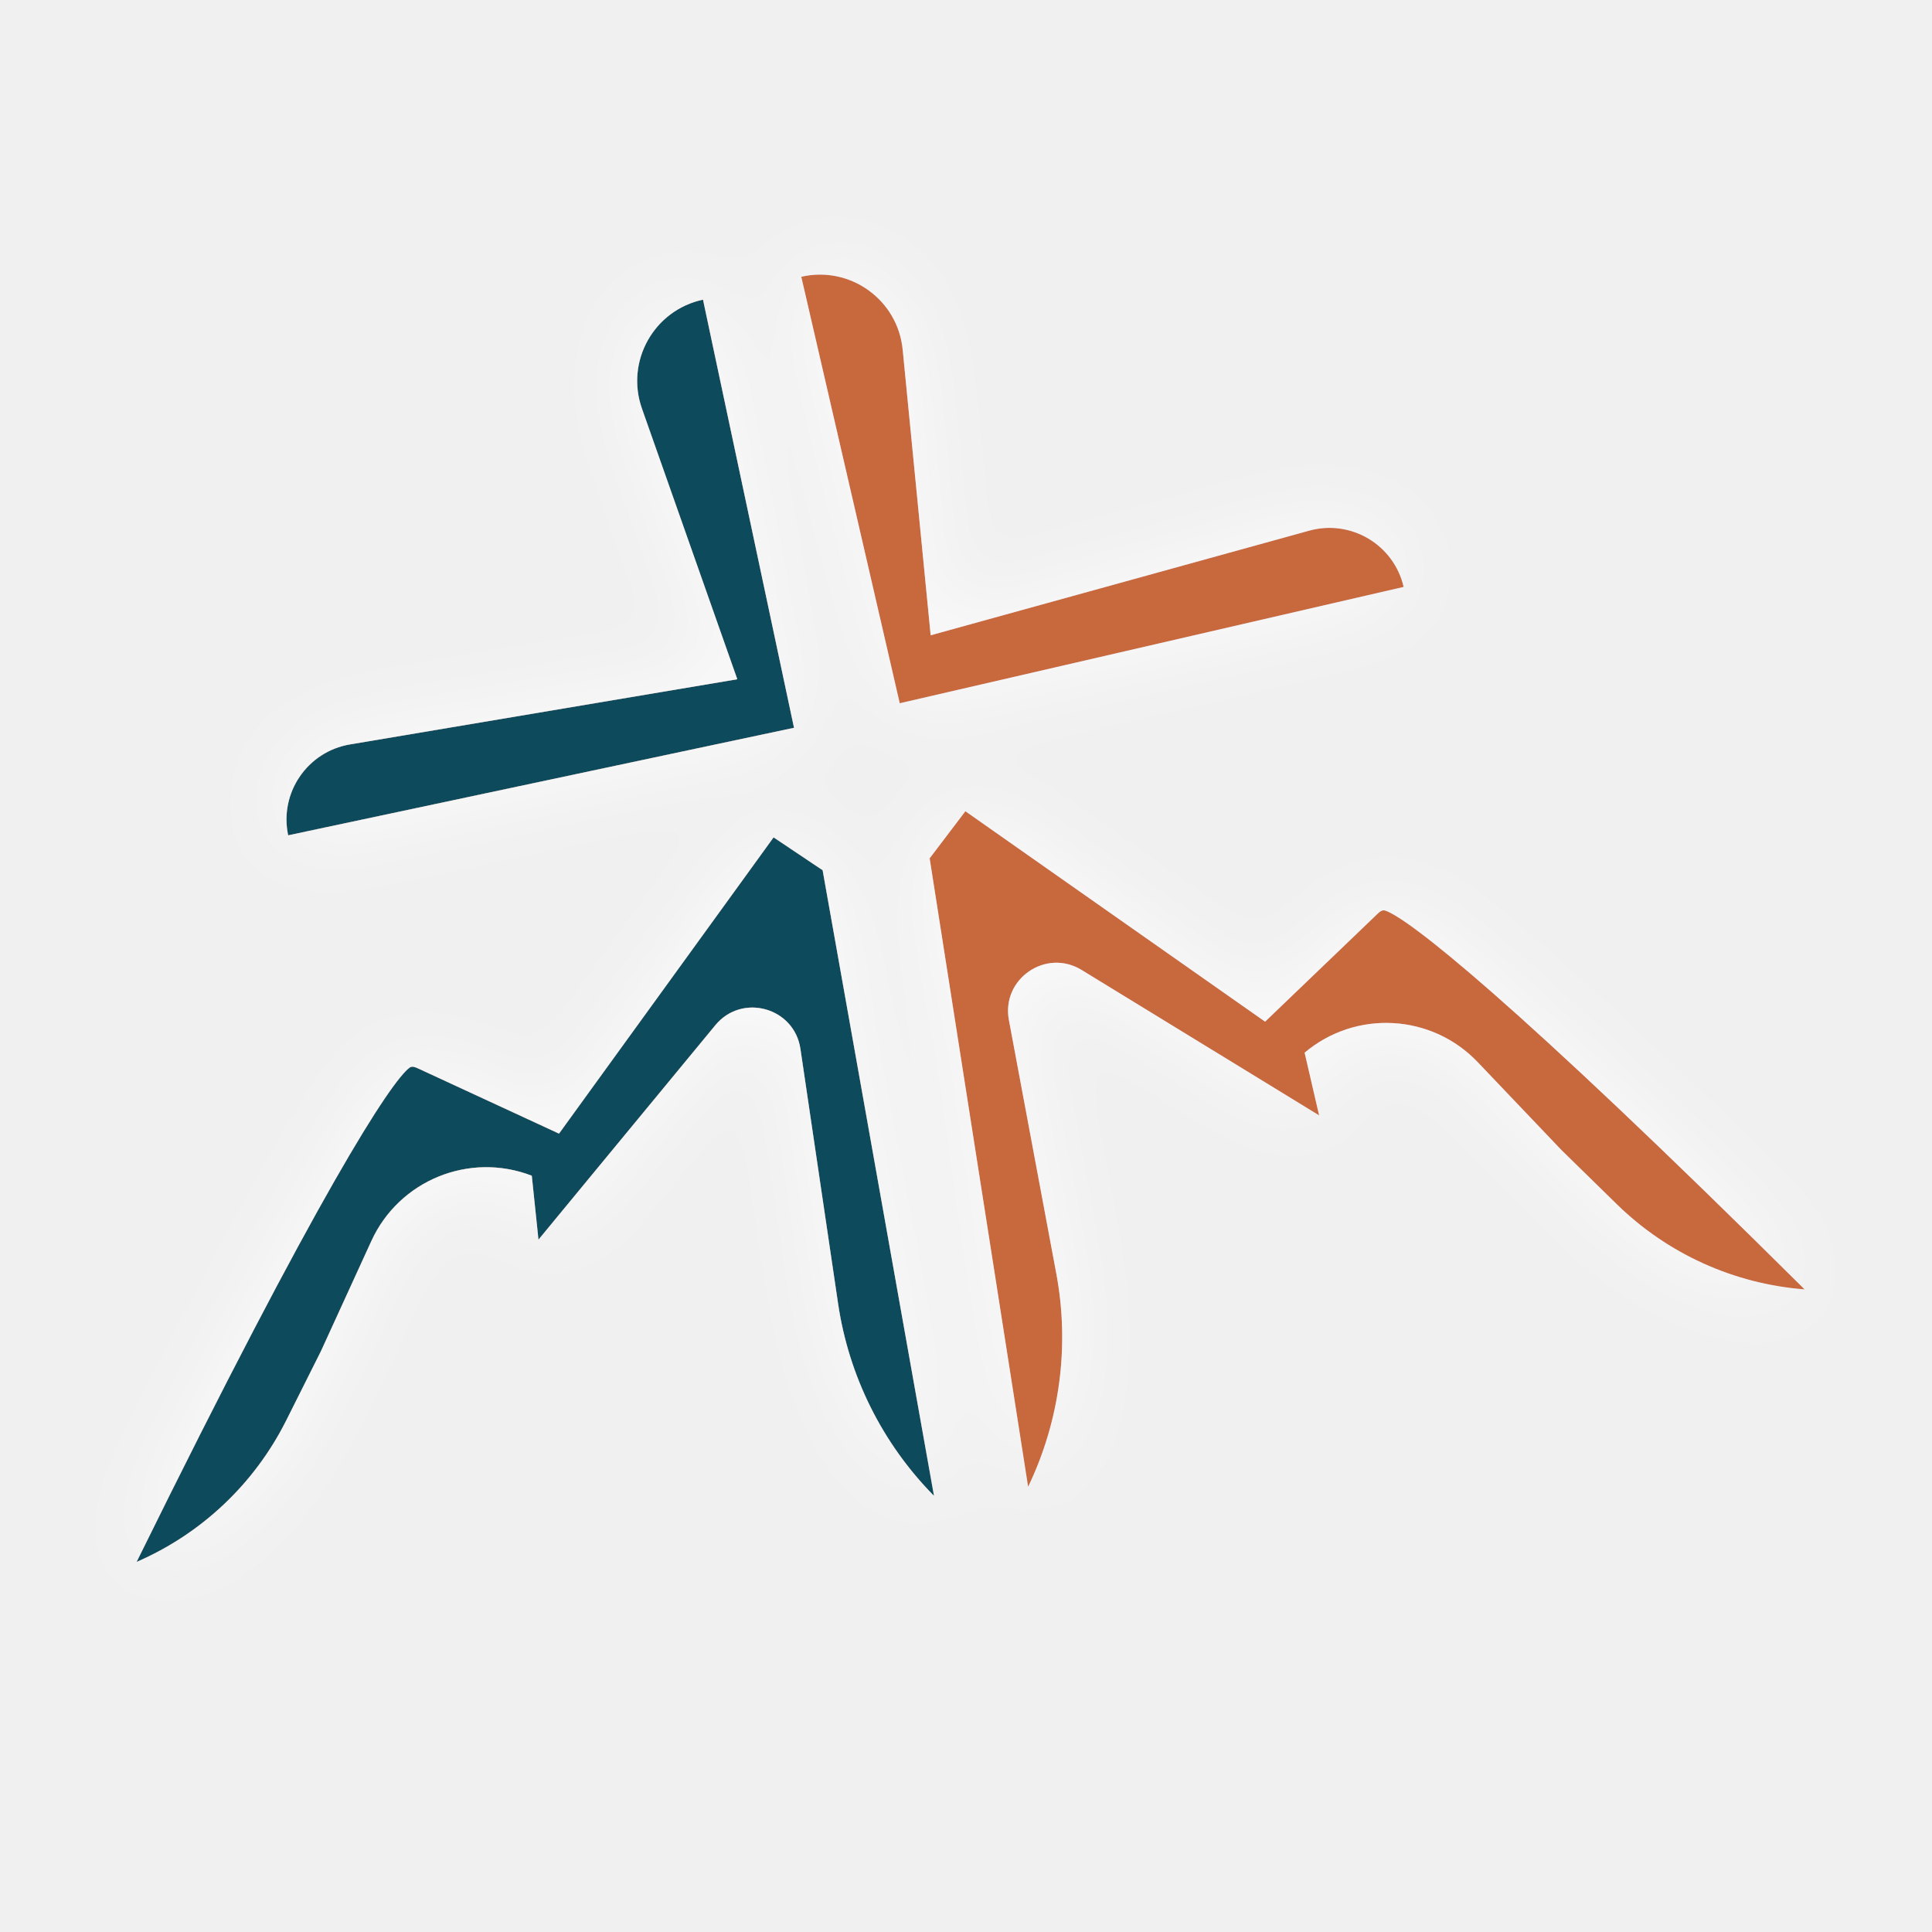
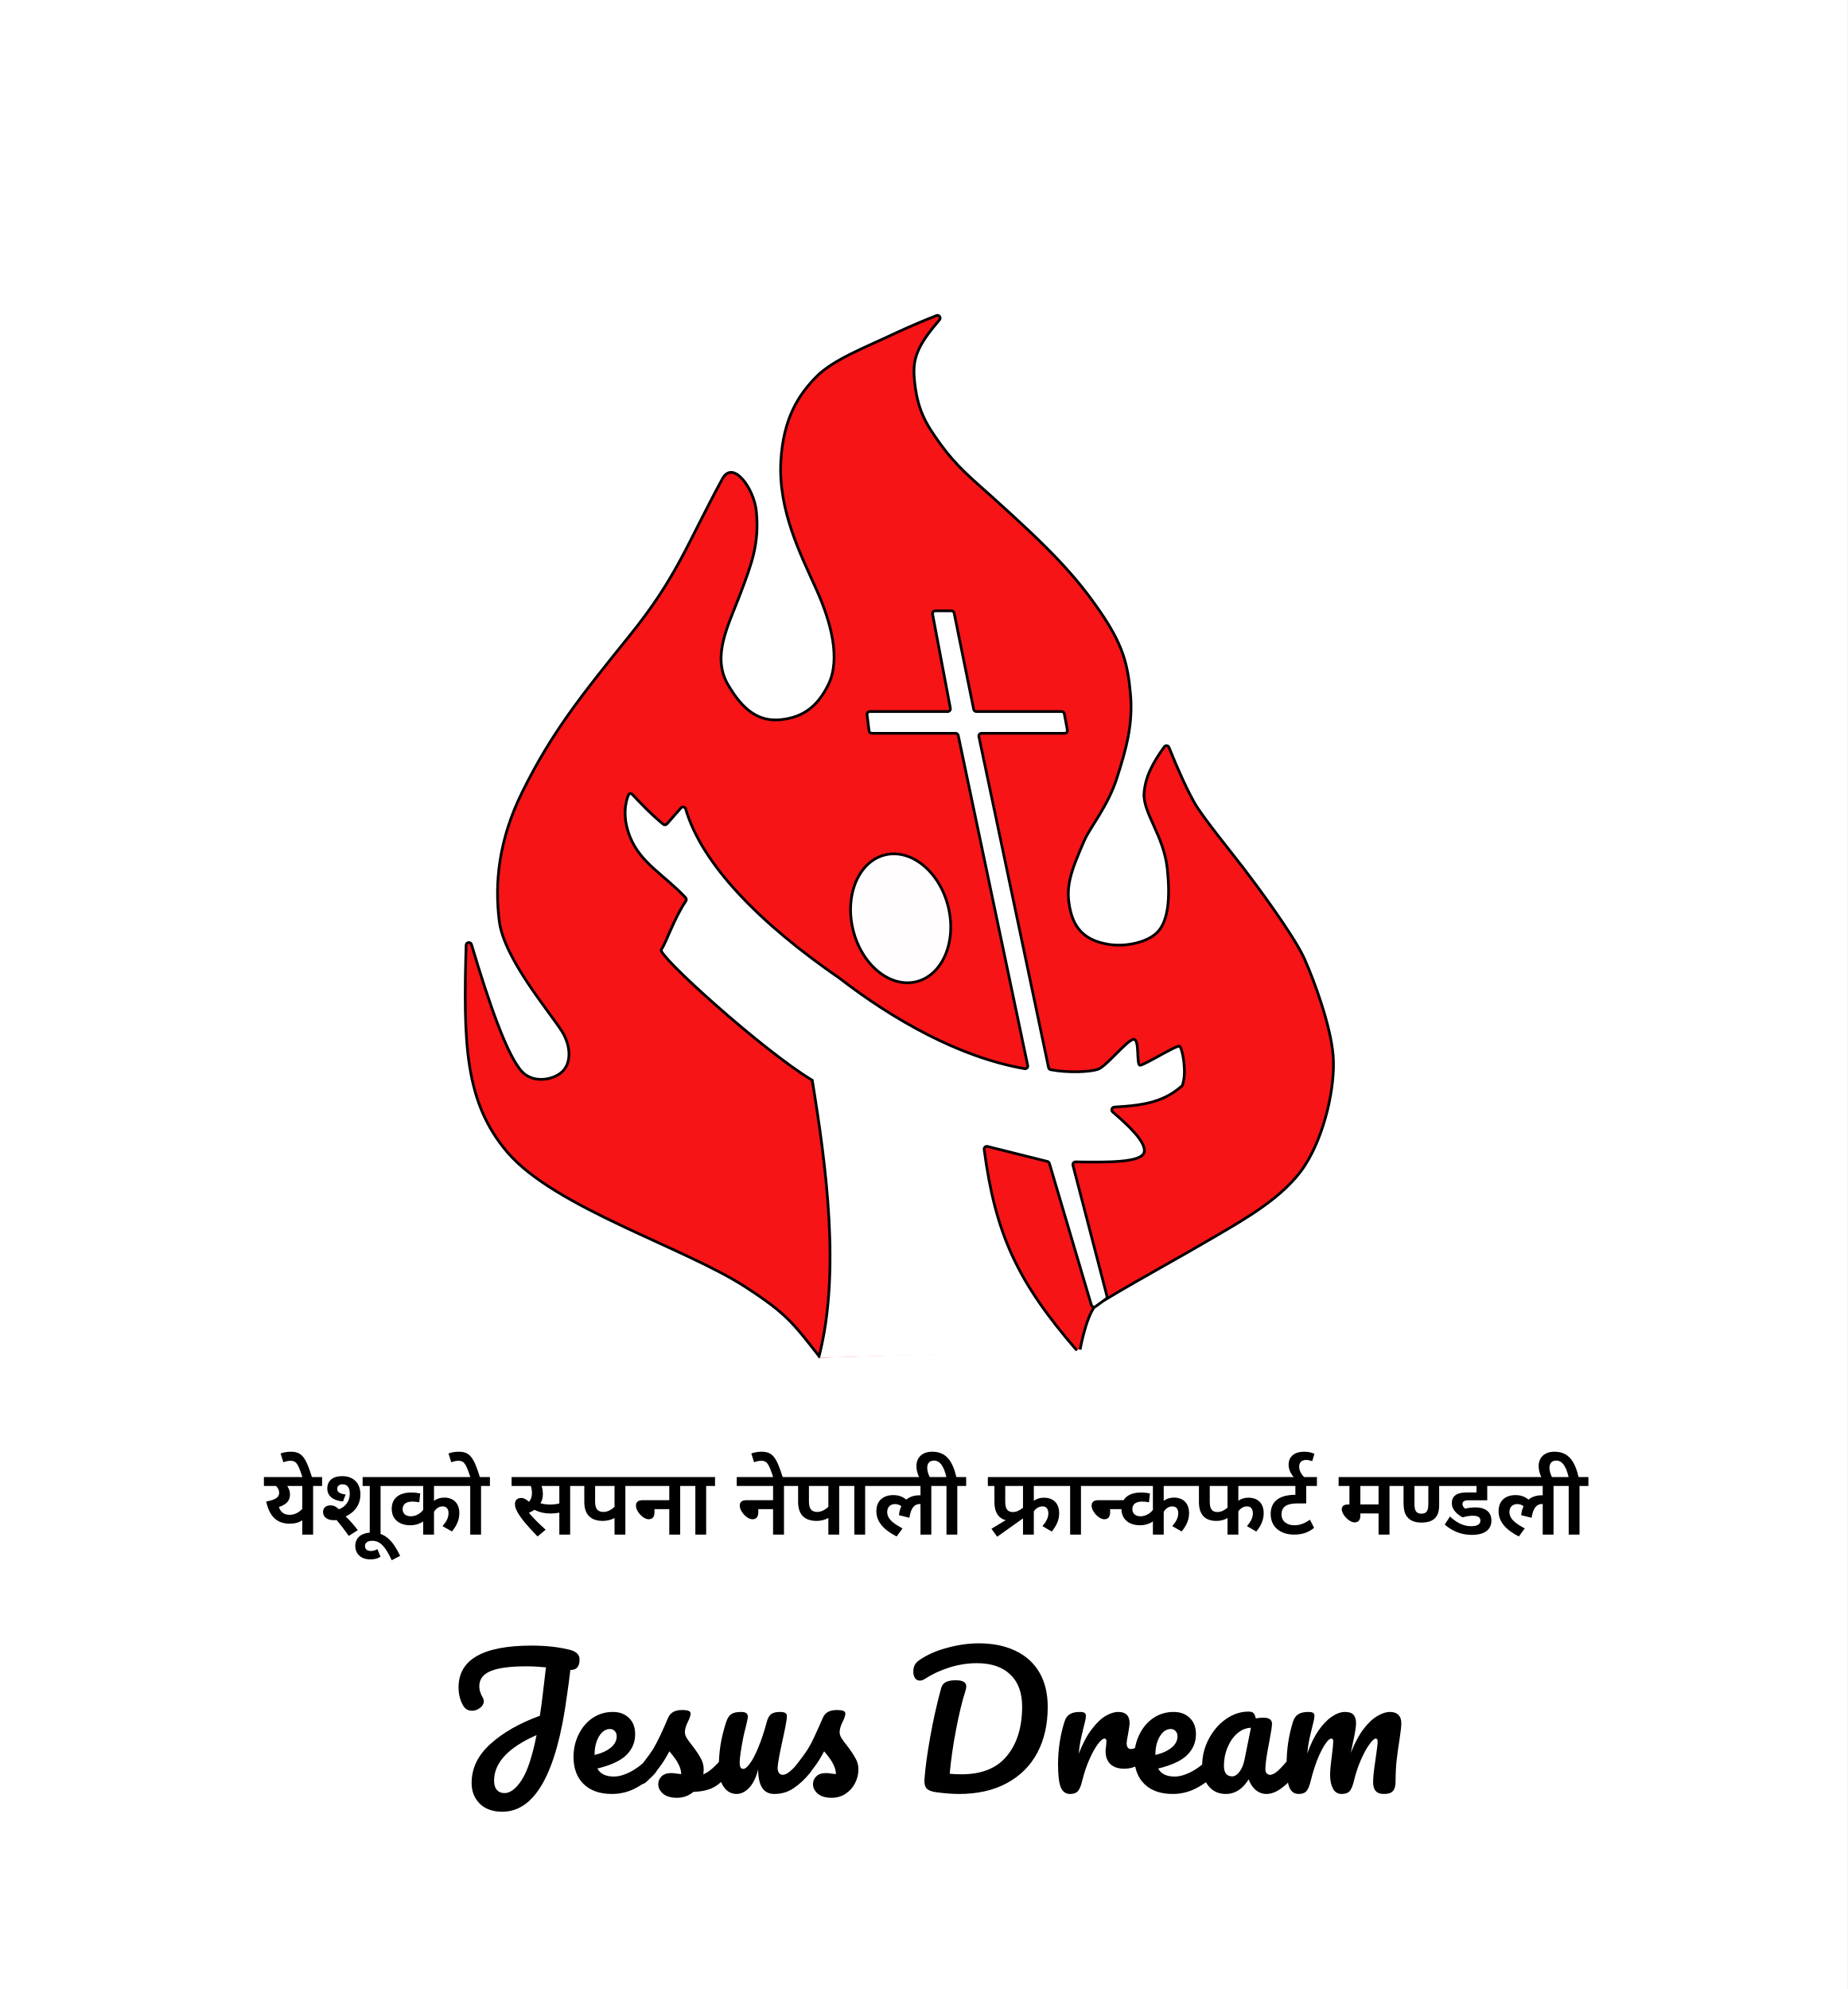
- <svg xmlns="http://www.w3.org/2000/svg" width="48" height="48" viewBox="10 15 280 230" fill="none">
-   <defs>
-     <filter id="glow" x="-20%" y="-20%" width="140%" height="140%">
-       <feDropShadow dx="0" dy="0" stdDeviation="6" flood-color="#ffffff" flood-opacity="0.85" />
-     </filter>
-   </defs>
-   <g filter="url(#glow)">
-     <path d="M210.733 121.963C213.913 122.952 229.011 134.624 271.533 176.863C261.293 176.077 251.657 171.708 244.317 164.525L236.291 156.67L224.166 143.94C217.482 136.921 206.489 136.317 199.076 142.561L201.173 151.645L166.753 130.575C161.58 127.409 155.103 131.871 156.217 137.832L163.089 174.59C165.045 185.056 163.615 195.872 159.004 205.469L144.732 114.396L149.911 107.572L193.348 138.067L209.588 122.489C209.921 122.169 210.293 121.826 210.733 121.963Z" fill="#C8673D" />
-     <path d="M69.36 144.73C66.679 146.701 56.217 162.638 29.802 216.359C39.215 212.285 46.893 205.026 51.488 195.856L56.514 185.824L63.824 169.854C67.853 161.052 78.037 156.908 87.067 160.395L88.04 169.657L113.677 138.579C117.536 133.9 125.114 136.01 126.001 142.01L131.462 178.947C133.018 189.467 137.886 199.218 145.36 206.784L129.222 116.118L122.113 111.357L91.014 154.288L70.614 144.854C70.195 144.661 69.732 144.457 69.36 144.73Z" fill="#0F4C5C" />
-     <path d="M125.075 95.477L51.763 111.06C50.458 104.918 54.534 98.926 60.726 97.884L116.851 88.441L103.031 49.212C100.616 42.357 104.777 34.941 111.886 33.43L125.075 95.477Z" fill="#0F4C5C" />
-     <path d="M140.399 91.92L213.427 75.061C212.014 68.942 205.788 65.234 199.736 66.907L144.878 82.068L140.824 40.674C140.116 33.441 133.211 28.479 126.129 30.113L140.399 91.92Z" fill="#C8673D" />
-   </g>
+ <svg xmlns="http://www.w3.org/2000/svg" width="679" height="731" viewBox="0 0 679 731" fill="none">
+   <rect width="679" height="731" fill="white" />
+   <path d="M274.01 473C289.085 482.786 291.401 486.126 301.193 498.596C301.389 498.846 301.698 498.994 302.015 498.984L396.196 496.026C396.67 496.011 397.069 495.666 397.16 495.201C397.686 492.501 399.58 483.686 402.51 480C403.48 478.779 405.172 478.302 406.51 477.5C419.595 469.653 433.356 462.23 446.51 454.5C457.352 448.129 472.04 439.951 479.51 428.5C486.974 417.058 490.891 399.081 490.01 388C489.153 377.227 483.306 361.05 479.51 352.5C475.627 343.755 461.346 324.677 457.01 319C453.076 313.85 441.972 300.262 439.01 295C436.4 290.363 433.098 283.261 429.675 274.683C429.384 273.952 428.402 273.824 427.944 274.464C423.659 280.441 420.959 285.484 420.51 291.5C419.985 298.538 427.714 307.157 429.01 319C430.275 330.56 429.31 339.094 425.01 343C420.989 346.653 412.955 348.1 407.01 347C401.088 345.905 395.541 343.286 393.51 335C391.351 326.191 393.456 320.66 398.51 309C400.678 303.997 407.181 296.374 410.51 286C413.946 275.293 416.504 266.2 415.51 255C414.512 243.764 412.584 236.857 404.51 225C395.086 211.16 385.343 201.229 364.51 182.5C356.861 175.623 351.524 171.349 345.51 163C340.393 155.896 336.903 150.453 336.01 138.5C335.477 131.362 337.598 126.545 345.304 117.572C345.986 116.778 345.172 115.593 344.199 115.979C340.457 117.461 334.523 119.894 329.01 122.5C318.276 127.575 306.241 132.134 300.01 138.5C293.757 144.889 287.912 153.39 287.01 169.5C286.007 187.414 294.092 203.381 300.01 216.5C305.573 228.833 309.006 242.224 304.51 251.5C300.39 259.999 294.812 263.681 287.01 264.5C279.104 265.33 273.119 261.251 267.51 251.5C261.528 241.102 267.71 229.878 272.01 218.5C276.26 207.255 279.122 199.946 278.01 188C277.239 179.719 269.48 168.691 265.51 176C252.295 200.327 248.862 211.976 231.51 233.5C213.505 255.834 202.862 269.085 192.01 291C183.244 308.703 181.767 324.566 183.51 338.5C185.239 352.327 201.927 371.735 206.51 379C210.015 384.556 209.992 390.921 206.51 394C203.052 397.057 196.03 398.104 192.01 394C186.601 388.478 179.737 368.788 173.303 347.123C172.978 346.03 171.356 346.245 171.324 347.385C170.328 383.053 170.689 405 186.51 423.5C203.948 443.89 251.578 458.439 274.01 473Z" fill="#F61416" />
+   <path d="M301.51 499C291.45 486.196 289.247 482.891 274.01 473C251.578 458.439 203.948 443.89 186.51 423.5C170.689 405 170.328 383.053 171.324 347.385C171.356 346.245 172.978 346.03 173.303 347.123C179.737 368.788 186.601 388.478 192.01 394C196.03 398.104 203.052 397.057 206.51 394C209.992 390.921 210.015 384.556 206.51 379C201.927 371.735 185.239 352.327 183.51 338.5C181.767 324.566 183.244 308.703 192.01 291C202.862 269.085 213.505 255.834 231.51 233.5C248.862 211.976 252.295 200.327 265.51 176C269.48 168.691 277.239 179.719 278.01 188C279.122 199.946 276.26 207.255 272.01 218.5C267.71 229.878 261.528 241.102 267.51 251.5C273.119 261.251 279.104 265.33 287.01 264.5C294.812 263.681 300.39 259.999 304.51 251.5C309.006 242.224 305.573 228.833 300.01 216.5C294.092 203.381 286.007 187.414 287.01 169.5C287.912 153.39 293.757 144.889 300.01 138.5C306.241 132.134 318.276 127.575 329.01 122.5C334.523 119.894 340.457 117.461 344.199 115.979C345.172 115.593 345.986 116.778 345.304 117.572C337.598 126.545 335.477 131.362 336.01 138.5C336.903 150.453 340.393 155.896 345.51 163C351.524 171.349 356.861 175.623 364.51 182.5C385.343 201.229 395.086 211.16 404.51 225C412.584 236.857 414.512 243.764 415.51 255C416.504 266.2 413.946 275.293 410.51 286C407.181 296.374 400.678 303.997 398.51 309C393.456 320.66 391.351 326.191 393.51 335C395.541 343.286 401.088 345.905 407.01 347C412.955 348.1 420.989 346.653 425.01 343C429.31 339.094 430.275 330.56 429.01 319C427.714 307.157 419.985 298.538 420.51 291.5C420.959 285.484 423.659 280.441 427.944 274.464C428.402 273.824 429.384 273.952 429.675 274.683C433.098 283.261 436.4 290.363 439.01 295C441.972 300.262 453.076 313.85 457.01 319C461.346 324.677 475.627 343.755 479.51 352.5C483.306 361.05 489.153 377.227 490.01 388C490.891 399.081 486.974 417.058 479.51 428.5C472.04 439.951 457.352 448.129 446.51 454.5C433.356 462.23 419.595 469.653 406.51 477.5C405.172 478.302 403.48 478.779 402.51 480C399.029 484.379 397.01 496 397.01 496" stroke="black" />
+   <path d="M325.236 314.213C330.008 313.023 335.002 314.498 339.23 317.915C343.459 321.333 346.895 326.677 348.508 333.145C350.121 339.614 349.596 345.946 347.466 350.949C345.337 355.951 341.62 359.598 336.849 360.787C332.077 361.977 327.083 360.502 322.855 357.085C318.626 353.668 315.19 348.323 313.577 341.855C311.964 335.386 312.489 329.054 314.618 324.051C316.748 319.049 320.465 315.403 325.236 314.213Z" fill="#FFFDFD" stroke="black" />
+   <path d="M298.617 397.457C298.592 397.304 298.567 397.152 298.543 397C298.415 396.924 298.286 396.847 298.156 396.769C298.409 396.921 298.57 397.165 298.617 397.457ZM245.154 302.801C244.809 303.195 244.219 303.258 243.809 302.932C244.218 303.258 244.81 303.195 245.154 302.801Z" fill="white" />
+   <path d="M252.075 331.166C247.75 337.505 244.593 347.118 243.043 349C241.449 350.935 280.318 386.012 298.156 396.769C298.286 396.847 298.415 396.924 298.543 397L298.617 397.457C303.592 427.903 309.003 468.154 301.042 499L347.477 497.778L394.412 496.555C395.259 496.533 395.597 496.641 395.042 496C373.387 470.964 365.87 453.475 361.734 422.463C361.641 421.765 362.28 421.184 362.963 421.355L384.988 426.861C385.332 426.947 385.604 427.208 385.705 427.548L401.14 479.643C401.337 480.305 402.129 480.574 402.687 480.167L406.491 477.401C406.824 477.159 406.974 476.738 406.871 476.34L394.373 428.271C394.207 427.631 394.694 427.01 395.355 427.019C406.845 427.189 419.579 427.353 420.542 423.5C421.442 419.901 414.897 413.748 408.985 408.658C408.295 408.064 408.687 406.926 409.595 406.876C421.394 406.225 428.032 404.668 434.356 399.163C434.478 399.057 434.573 398.923 434.626 398.771C436.346 393.841 434.527 384.992 433.542 384.5C432.542 384 420.542 391.5 419.042 391.5C417.542 391.5 419.042 381.5 416.542 382C414.042 382.5 406.542 392 403.542 393C400.638 393.968 392.663 394.38 386.18 393.129C385.791 393.054 385.49 392.751 385.409 392.364L359.796 270.706C359.666 270.084 360.14 269.5 360.775 269.5H391.338C391.964 269.5 392.436 268.931 392.32 268.316L391.195 262.316C391.107 261.843 390.694 261.5 390.213 261.5H358.86C358.384 261.5 357.975 261.165 357.88 260.699L350.705 225.301C350.61 224.835 350.201 224.5 349.725 224.5H343.749C343.123 224.5 342.65 225.07 342.767 225.686L349.318 260.314C349.435 260.93 348.962 261.5 348.336 261.5H319.675C319.074 261.5 318.608 262.027 318.683 262.624L319.433 268.624C319.496 269.124 319.921 269.5 320.425 269.5H351.231C351.704 269.5 352.112 269.831 352.21 270.294L377.743 391.579C377.888 392.265 377.302 392.882 376.612 392.762C352.718 388.597 328.504 374.894 308.543 359.5C279.066 339.201 257.931 317.518 252.042 297.353C251.815 296.576 250.811 296.336 250.278 296.945L245.154 302.801C244.81 303.195 244.218 303.258 243.809 302.932C239.724 299.687 234.559 294.287 232.44 291.985C231.988 291.493 231.217 291.586 230.967 292.205C230.028 294.522 228.557 300.036 231.543 307.5C235.453 317.275 243.948 321.334 251.988 329.901C252.313 330.247 252.342 330.774 252.075 331.166Z" fill="white" />
+   <path d="M298.156 396.769C298.286 396.847 298.415 396.924 298.543 397C298.567 397.152 298.592 397.304 298.617 397.457C303.592 427.903 309.003 467.654 301.042 498.5M298.543 397L298.617 397.457M243.809 302.932C244.218 303.258 244.81 303.195 245.154 302.801L250.278 296.945C250.811 296.336 251.815 296.576 252.042 297.353C257.931 317.518 279.066 339.201 308.543 359.5C328.504 374.894 352.718 388.597 376.612 392.762C377.302 392.882 377.888 392.265 377.743 391.579L352.21 270.294C352.112 269.831 351.704 269.5 351.231 269.5H320.425C319.921 269.5 319.496 269.124 319.433 268.624L318.683 262.624C318.608 262.027 319.074 261.5 319.675 261.5H348.336C348.962 261.5 349.435 260.93 349.318 260.314L342.767 225.686C342.65 225.07 343.123 224.5 343.749 224.5H349.725C350.201 224.5 350.61 224.835 350.705 225.301L357.88 260.699C357.975 261.165 358.384 261.5 358.86 261.5H390.213C390.694 261.5 391.107 261.843 391.195 262.316L392.32 268.316C392.436 268.931 391.964 269.5 391.338 269.5H360.775C360.14 269.5 359.666 270.084 359.796 270.706L385.409 392.364C385.49 392.751 385.791 393.054 386.18 393.129C392.663 394.38 400.638 393.968 403.542 393C406.542 392 414.042 382.5 416.542 382C419.042 381.5 417.542 391.5 419.042 391.5C420.542 391.5 432.542 384 433.542 384.5C434.527 384.992 436.346 393.841 434.626 398.771C434.573 398.923 434.478 399.057 434.356 399.163C428.032 404.668 421.394 406.225 409.595 406.876C408.687 406.926 408.295 408.064 408.985 408.658C414.897 413.748 421.442 419.901 420.542 423.5C419.579 427.353 406.845 427.189 395.355 427.019C394.694 427.01 394.207 427.631 394.373 428.271L406.871 476.34C406.974 476.738 406.824 477.159 406.491 477.401L402.687 480.167C402.129 480.574 401.337 480.305 401.14 479.643L385.705 427.548C385.604 427.208 385.332 426.947 384.988 426.861L362.963 421.355C362.28 421.184 361.641 421.765 361.734 422.463C365.87 453.475 373.887 470.964 395.542 496M298.617 397.457C298.57 397.165 298.409 396.921 298.156 396.769M245.154 302.801C244.809 303.195 244.219 303.258 243.809 302.932M243.809 302.932C239.724 299.687 234.559 294.287 232.44 291.985C231.988 291.493 231.217 291.586 230.967 292.205C230.028 294.522 228.557 300.036 231.543 307.5C235.453 317.275 243.948 321.334 251.988 329.901C252.313 330.247 252.342 330.774 252.075 331.166C247.75 337.505 244.593 347.118 243.043 349C241.449 350.935 280.318 386.012 298.156 396.769" stroke="black" stroke-linecap="round" />
+   <path d="M118.386 542.852V546.116H115.088V564H111.11V558.764C109.886 559.546 108.424 559.988 106.486 559.988C101.76 559.988 99.006 557.268 97.85 551.828C101.182 551.25 102.61 550.298 102.61 548.666C102.61 547.714 102.202 546.864 101.454 546.116H97V542.852H118.386ZM102.508 553.868C103.154 555.738 104.344 556.724 106.486 556.724C108.39 556.724 109.92 555.806 111.11 554.548V546.116H105.568C106.248 547.102 106.588 548.156 106.588 549.244C106.588 551.59 105.228 552.95 102.508 553.868ZM111.221 543.09C109.555 537.854 108.841 536.868 106.767 536.868C105.883 536.868 104.931 537.106 104.149 537.412L103.129 534.182C104.217 533.774 105.577 533.536 106.835 533.536C110.949 533.536 112.377 535.508 114.723 543.09H111.221ZM122.611 558.696C120.333 558.696 118.735 557.574 118.735 555.67C118.735 554.174 119.823 553.256 121.421 553.256C122.645 553.256 123.563 553.698 124.549 554.684C127.065 553.766 128.561 551.692 128.561 548.904C128.561 546.728 127.643 545.504 125.909 545.504C124.651 545.504 123.937 546.218 123.937 547.204C123.937 548.462 125.093 549.04 127.031 549.244L126.079 551.828C122.339 551.488 120.299 549.788 120.299 547.034C120.299 544.314 122.203 542.512 125.773 542.512C130.023 542.512 132.471 545.198 132.471 549.21C132.471 552.95 130.465 555.704 127.065 557.336C128.697 558.866 130.159 560.6 131.519 562.368L128.187 564.476C126.555 562.13 125.025 560.192 123.699 558.628C123.325 558.696 122.985 558.73 122.611 558.696ZM139.883 546.116V564H135.905V546.116H133.287V542.852H143.147V546.116H139.883ZM143.98 573.418C141.6 568.284 139.696 566.278 136.84 566.278C135.106 566.278 134.154 566.992 134.154 568.216C134.154 569.44 135.072 570.018 136.33 570.018C137.146 570.018 137.894 569.814 138.71 569.338L139.866 572.126C138.846 572.806 137.588 573.112 136.16 573.112C132.726 573.112 130.584 571.14 130.584 568.148C130.584 565.156 132.794 563.252 136.738 563.252C141.6 563.252 144.456 566.312 147.074 571.82L143.98 573.418ZM170.568 546.116H159.518V551.59C160.47 550.876 161.728 550.4 163.292 550.4C166.726 550.4 168.834 552.542 168.834 556.078C168.834 558.356 168.052 560.498 166.114 562.844L162.646 560.872C163.972 559.376 164.856 557.914 164.856 556.112C164.856 554.48 164.04 553.63 162.646 553.63C161.388 553.63 160.198 554.446 159.518 555.636V564H155.54V559.172C154.214 560.056 152.616 560.566 150.78 560.566C146.87 560.566 143.98 558.458 143.98 554.514C143.98 550.706 146.632 548.53 151.188 548.53C152.378 548.53 153.466 548.666 154.452 548.87L154.112 552.134C153.364 551.964 152.514 551.862 151.596 551.862C149.25 551.862 147.992 552.848 147.992 554.616C147.992 556.384 149.25 557.268 151.018 557.268C152.888 557.268 154.554 556.214 155.54 554.922V546.116H142.654V542.852H170.568V546.116ZM176.813 546.116V564H172.835V546.116H170.047V542.852H172.869C171.237 537.82 170.523 536.868 168.483 536.868C167.633 536.868 166.647 537.106 165.865 537.412L164.845 534.182C165.967 533.774 167.293 533.536 168.551 533.536C172.665 533.536 174.093 535.508 176.371 542.852H180.077V546.116H176.813ZM197.597 564.68C193.993 561.076 191.443 557.948 190.253 555.84C189.573 554.616 189.267 553.63 189.267 552.746C189.267 551.42 190.083 550.536 191.545 550.536C192.633 550.536 193.517 551.114 194.401 551.93C195.217 551.08 195.523 549.992 195.523 548.7C195.523 547.714 195.353 546.83 195.081 546.116H188.043V542.852H212.829V546.116H209.565V564H205.587V555.942C204.567 556.146 203.479 556.248 202.289 556.248C200.453 556.248 198.379 555.874 196.441 554.888C195.863 555.296 195.183 555.67 194.401 555.976C195.999 557.948 198.175 560.022 200.555 562.198L197.597 564.68ZM202.289 552.95C203.445 552.95 204.499 552.814 205.587 552.542V546.116H199.059C199.365 547 199.535 547.952 199.535 549.142C199.535 550.434 199.229 551.556 198.651 552.474C199.875 552.814 200.929 552.95 202.289 552.95ZM229.858 546.116V564H225.88V557.914C224.656 558.56 223.126 558.968 221.596 558.968C217.074 558.968 214.762 556.588 214.762 551.964V546.116H212.348V542.852H233.156V546.116H229.858ZM225.88 546.116H218.74V551.964C218.74 554.582 219.794 555.67 221.8 555.67C223.33 555.67 224.826 554.82 225.88 553.766V546.116ZM232.635 542.852H253.273V546.116H250.009V564H245.997V554.65H240.557V555.806C240.557 557.54 239.775 558.356 238.415 558.356C236.375 558.356 233.757 555.5 233.757 553.392C233.757 552.202 234.335 551.352 236.205 551.352H245.997V546.116H232.635V542.852ZM259.555 546.116V564H255.577V546.116H252.789V542.852H262.819V546.116H259.555ZM270.785 542.852H291.423V546.116H288.159V564H284.147V554.65H278.707V555.806C278.707 557.54 277.925 558.356 276.565 558.356C274.525 558.356 271.907 555.5 271.907 553.392C271.907 552.202 272.485 551.352 274.355 551.352H284.147V546.116H270.785V542.852ZM284.242 543.09C282.576 537.854 281.862 536.868 279.788 536.868C278.904 536.868 277.952 537.106 277.17 537.412L276.15 534.182C277.238 533.774 278.598 533.536 279.856 533.536C283.97 533.536 285.398 535.508 287.744 543.09H284.242ZM308.449 546.116V564H304.471V557.914C303.247 558.56 301.717 558.968 300.187 558.968C295.665 558.968 293.353 556.588 293.353 551.964V546.116H290.939V542.852H311.747V546.116H308.449ZM304.471 546.116H297.331V551.964C297.331 554.582 298.385 555.67 300.391 555.67C301.921 555.67 303.417 554.82 304.471 553.766V546.116ZM317.993 546.116V564H314.015V546.116H311.227V542.852H321.257V546.116H317.993ZM320.789 546.116V542.852H345.609V546.116H342.311V564H338.333V552.746H338.163C336.123 552.746 334.797 554.174 334.253 557.812L330.411 556.86C330.547 555.602 330.853 554.48 331.295 553.562C330.683 553.086 329.935 552.78 328.983 552.78C327.181 552.78 326.093 553.936 326.093 555.704C326.093 557.914 327.691 559.58 331.737 561.722L329.561 564.68C324.903 562.3 322.115 559.376 322.115 555.398C322.115 551.454 324.699 549.482 328.371 549.482C330.343 549.482 331.873 550.094 333.097 551.148C334.355 550.094 335.987 549.55 337.993 549.55C338.095 549.55 338.231 549.55 338.333 549.55V546.116H320.789ZM351.86 546.116V564H347.882V546.116H345.094V542.852H347.848C346.896 538.84 345.502 536.8 343.326 536.8C341.592 536.8 340.81 537.854 340.81 539.52C340.81 540.71 341.252 541.9 341.83 543.09H337.92C337.206 541.628 336.832 540.166 336.832 538.84C336.832 535.678 338.974 533.536 342.646 533.536C347.882 533.536 350.16 537.106 351.52 542.852H355.124V546.116H351.86ZM364.416 561.858L369.652 558.696C366.762 557.914 365.504 555.534 365.504 552.032V546.116H363.09V542.852H391.072V546.116H379.988V551.556C381.076 550.808 382.232 550.434 383.694 550.434C387.128 550.434 389.304 552.474 389.304 556.112C389.304 558.458 388.488 560.532 386.584 562.878L383.15 560.872C384.476 559.376 385.326 557.846 385.326 556.18C385.326 554.48 384.51 553.63 383.184 553.63C381.858 553.63 380.77 554.378 379.988 555.432V564H376.01V558.05L366.524 564.782L364.416 561.858ZM369.482 546.116V551.93C369.482 554.718 370.434 555.704 372.338 555.704C373.596 555.704 374.922 555.058 376.01 554.106V546.116H369.482ZM397.315 546.116V564H393.337V546.116H390.549V542.852H400.579V546.116H397.315ZM400.111 546.116V542.852H412.997V546.116H400.111ZM405.891 558.356C403.851 558.356 401.233 555.5 401.233 553.392C401.233 552.202 401.811 551.352 403.681 551.352H413.813V554.65H408.033V555.806C408.033 557.54 407.251 558.356 405.891 558.356ZM438.783 546.116H427.733V551.59C428.685 550.876 429.943 550.4 431.507 550.4C434.941 550.4 437.049 552.542 437.049 556.078C437.049 558.356 436.267 560.498 434.329 562.844L430.861 560.872C432.187 559.376 433.071 557.914 433.071 556.112C433.071 554.48 432.255 553.63 430.861 553.63C429.603 553.63 428.413 554.446 427.733 555.636V564H423.755V559.172C422.429 560.056 420.831 560.566 418.995 560.566C415.085 560.566 412.195 558.458 412.195 554.514C412.195 550.706 414.847 548.53 419.403 548.53C420.593 548.53 421.681 548.666 422.667 548.87L422.327 552.134C421.579 551.964 420.729 551.862 419.811 551.862C417.465 551.862 416.207 552.848 416.207 554.616C416.207 556.384 417.465 557.268 419.233 557.268C421.103 557.268 422.769 556.214 423.755 554.922V546.116H410.869V542.852H438.783V546.116ZM455.16 546.116V551.556C456.248 550.808 457.404 550.434 458.866 550.434C462.3 550.434 464.476 552.474 464.476 556.112C464.476 558.458 463.66 560.532 461.756 562.878L458.322 560.872C459.648 559.376 460.498 557.846 460.498 556.18C460.498 554.48 459.682 553.63 458.356 553.63C457.03 553.63 455.942 554.378 455.16 555.432V564H451.182V557.914C450.026 558.594 448.666 558.968 447.102 558.968C442.614 558.968 440.676 556.35 440.676 552.032V546.116H438.262V542.852H466.244V546.116H455.16ZM444.654 546.116V551.93C444.654 554.718 445.606 555.704 447.51 555.704C448.768 555.704 450.094 555.058 451.182 554.106V546.116H444.654ZM484.047 546.116H480.103V552.542H476.771C472.997 552.542 471.025 553.766 471.025 556.554C471.025 559.172 473.099 560.566 475.751 560.566C477.825 560.566 479.491 559.886 481.497 558.526L482.993 561.518C481.089 563.116 478.777 564 475.649 564C470.617 564 467.047 561.178 467.047 556.452C467.047 551.692 470.345 549.38 476.091 549.38H476.125V546.116H465.721V542.852H484.047V546.116ZM475.747 543.09C474.523 541.832 473.639 540.166 473.639 538.33C473.639 535.134 475.985 533.536 479.351 533.536C480.813 533.536 482.173 533.842 483.125 534.318L482.309 537.004C481.527 536.732 480.881 536.562 480.099 536.562C478.399 536.562 477.515 537.48 477.515 539.044C477.515 540.438 478.263 541.798 479.521 543.09H475.747ZM510.718 546.116V564H506.706V556.214H500.008V557.03C500.008 558.764 499.158 559.512 497.9 559.512C495.86 559.512 493.174 556.656 493.174 554.684C493.174 553.732 493.718 552.916 495.588 552.916L495.996 552.95V546.116H492.018V542.852H513.982V546.116H510.718ZM506.706 546.116H500.008V552.916H506.706V546.116ZM522.477 559.58C520.063 559.58 518.329 558.9 517.241 557.506C516.357 556.418 515.881 554.956 515.881 552.202V546.116H513.467V542.852H531.113V546.116H528.971V552.984C528.971 555.432 528.529 556.656 527.645 557.744C526.625 558.934 524.959 559.58 522.477 559.58ZM522.409 556.316C523.395 556.316 524.041 556.044 524.449 555.432C524.857 554.786 524.993 554.038 524.993 552.372V546.116H519.893V552.372C519.893 553.936 519.995 554.718 520.403 555.364C520.811 555.976 521.423 556.316 522.409 556.316ZM541.344 557.064C540.086 557.064 538.76 557.302 537.604 557.676C535.428 556.452 533.626 554.752 533.626 552.508C533.626 549.856 535.394 548.496 539.134 548.496H542.704V546.116H530.192V542.852H549.912V546.116H546.648V551.386H539.61C538.148 551.386 537.536 551.896 537.536 552.814C537.536 553.426 537.978 554.072 538.556 554.48C539.61 554.174 540.868 554.004 542.262 554.004C546.274 554.004 548.178 555.908 548.178 558.832C548.178 561.824 546.138 564.102 540.97 564.102C536.958 564.102 533.796 562.674 531.008 560.328L532.946 557.336C535.428 559.682 537.944 560.906 540.698 560.906C543.078 560.906 544.132 560.158 544.132 558.866C544.132 557.744 543.384 557.064 541.344 557.064ZM549.492 546.116V542.852H574.312V546.116H571.014V564H567.036V552.746H566.866C564.826 552.746 563.5 554.174 562.956 557.812L559.114 556.86C559.25 555.602 559.556 554.48 559.998 553.562C559.386 553.086 558.638 552.78 557.686 552.78C555.884 552.78 554.796 553.936 554.796 555.704C554.796 557.914 556.394 559.58 560.44 561.722L558.264 564.68C553.606 562.3 550.818 559.376 550.818 555.398C550.818 551.454 553.402 549.482 557.074 549.482C559.046 549.482 560.576 550.094 561.8 551.148C563.058 550.094 564.69 549.55 566.696 549.55C566.798 549.55 566.934 549.55 567.036 549.55V546.116H549.492ZM580.563 546.116V564H576.585V546.116H573.797V542.852H576.551C575.599 538.84 574.205 536.8 572.029 536.8C570.295 536.8 569.513 537.854 569.513 539.52C569.513 540.71 569.955 541.9 570.533 543.09H566.623C565.909 541.628 565.535 540.166 565.535 538.84C565.535 535.678 567.677 533.536 571.349 533.536C576.585 533.536 578.863 537.106 580.223 542.852H583.827V546.116H580.563Z" fill="black" />
+   <path d="M213.024 609.912C213.024 611.192 212.747 612.152 212.192 612.792C211.68 613.432 210.827 613.752 209.632 613.752C209.547 614.648 209.355 616.205 209.056 618.424C208.629 621.411 208.395 623.075 208.352 623.416C204.555 651.704 196.64 665.848 184.608 665.848C181.067 665.848 178.293 664.845 176.288 662.84C174.325 660.835 173.344 658.317 173.344 655.288C173.344 649.869 175.648 645.091 180.256 640.952C184.864 636.771 190.923 633.315 198.432 630.584C198.901 627.555 199.264 624.845 199.52 622.456L200.672 612.792C198.112 612.536 195.723 612.408 193.504 612.408C187.573 612.408 183.2 612.984 180.384 614.136C177.568 615.288 176.16 617.165 176.16 619.768C176.16 621.048 176.587 622.435 177.44 623.928C177.696 624.355 177.824 624.803 177.824 625.272C177.824 626.168 177.355 626.979 176.416 627.704C175.52 628.387 174.539 628.728 173.472 628.728C172.107 628.728 171.061 628.152 170.336 627C169.141 625.037 168.544 622.755 168.544 620.152C168.544 609.912 177.504 604.792 195.424 604.792C200.629 604.792 205.28 605.304 209.376 606.328C211.808 606.925 213.024 608.12 213.024 609.912ZM185.44 659C187.531 659 189.621 657.421 191.712 654.264C193.803 651.107 195.637 645.581 197.216 637.688C186.805 642.253 181.6 647.843 181.6 654.456C181.6 655.907 181.941 657.037 182.624 657.848C183.307 658.616 184.245 659 185.44 659ZM240.304 644.728C240.858 644.728 241.285 644.984 241.583 645.496C241.925 646.008 242.096 646.712 242.096 647.608C242.096 649.315 241.69 650.637 240.88 651.576C239.301 653.496 237.061 655.267 234.16 656.888C231.301 658.509 228.229 659.32 224.944 659.32C220.464 659.32 216.986 658.104 214.512 655.672C212.037 653.24 210.799 649.912 210.799 645.688C210.799 642.744 211.418 640.013 212.656 637.496C213.893 634.936 215.6 632.909 217.776 631.416C219.994 629.923 222.49 629.176 225.264 629.176C227.738 629.176 229.722 629.923 231.216 631.416C232.709 632.867 233.456 634.851 233.456 637.368C233.456 640.312 232.389 642.851 230.256 644.984C228.165 647.075 224.602 648.739 219.568 649.976C220.634 651.939 222.661 652.92 225.648 652.92C227.568 652.92 229.744 652.259 232.176 650.936C234.65 649.571 236.784 647.8 238.576 645.624C239.088 645.027 239.664 644.728 240.304 644.728ZM224.176 635.448C222.597 635.448 221.253 636.365 220.144 638.2C219.077 640.035 218.544 642.253 218.544 644.856V644.984C221.061 644.387 223.045 643.491 224.496 642.296C225.946 641.101 226.672 639.715 226.672 638.136C226.672 637.325 226.437 636.685 225.968 636.216C225.541 635.704 224.944 635.448 224.176 635.448ZM248.789 660.728C246.57 660.728 244.863 660.216 243.669 659.192C242.517 658.168 241.941 657.016 241.941 655.736C241.941 654.627 242.346 653.667 243.157 652.856C243.967 652.045 245.162 651.64 246.741 651.64C247.295 651.64 247.935 651.704 248.661 651.832C249.429 651.917 250.005 651.981 250.389 652.024C250.346 650.915 250.09 649.869 249.621 648.888C249.194 647.907 248.639 646.968 247.957 646.072C247.274 645.133 246.634 644.323 246.037 643.64C244.714 646.157 243.391 648.248 242.069 649.912C240.789 651.576 239.381 653.155 237.845 654.648C237.077 655.416 236.266 655.8 235.413 655.8C234.73 655.8 234.175 655.565 233.748 655.096C233.322 654.584 233.108 653.965 233.108 653.24C233.108 652.387 233.407 651.597 234.005 650.872L234.837 649.848C237.183 646.947 238.954 644.557 240.149 642.68C240.874 641.443 241.727 639.8 242.709 637.752C243.69 635.661 244.65 633.507 245.589 631.288C246.399 629.411 248.085 628.472 250.645 628.472C251.839 628.472 252.671 628.579 253.141 628.792C253.61 629.005 253.845 629.347 253.845 629.816C253.845 630.072 253.759 630.477 253.589 631.032C253.418 631.587 253.183 632.141 252.885 632.696C252.117 634.232 251.733 635.533 251.733 636.6C251.733 637.24 251.946 637.944 252.373 638.712C252.842 639.48 253.546 640.44 254.485 641.592C255.85 643.384 256.874 644.92 257.557 646.2C258.282 647.437 258.645 648.803 258.645 650.296C258.645 650.723 258.602 651.32 258.517 652.088C260.607 651.277 263.061 649.123 265.877 645.624C266.389 645.027 266.965 644.728 267.604 644.728C268.159 644.728 268.586 644.984 268.885 645.496C269.226 646.008 269.397 646.712 269.397 647.608C269.397 649.229 268.991 650.552 268.181 651.576C266.047 654.221 263.999 656.035 262.037 657.016C260.117 657.955 257.727 658.467 254.869 658.552C253.162 660.003 251.135 660.728 248.789 660.728ZM270.725 659.32C268.805 659.32 267.226 658.445 265.989 656.696C264.794 654.904 264.197 652.685 264.197 650.04C264.197 646.84 264.41 643.917 264.837 641.272C265.264 638.584 265.968 635.747 266.949 632.76C267.376 631.48 267.973 630.563 268.741 630.008C269.509 629.453 270.725 629.176 272.389 629.176C273.328 629.176 273.968 629.325 274.309 629.624C274.693 629.923 274.885 630.371 274.885 630.968C274.885 631.309 274.65 632.461 274.181 634.424C273.754 636.003 273.413 637.432 273.157 638.712C272.304 643.192 271.877 646.179 271.877 647.672C271.877 648.568 271.984 649.208 272.197 649.592C272.41 649.933 272.752 650.104 273.221 650.104C273.861 650.104 274.65 649.464 275.589 648.184C276.57 646.904 277.594 644.963 278.661 642.36C279.77 639.757 280.837 636.557 281.861 632.76C282.202 631.48 282.714 630.563 283.397 630.008C284.122 629.453 285.189 629.176 286.597 629.176C287.578 629.176 288.261 629.304 288.645 629.56C289.029 629.773 289.221 630.2 289.221 630.84C289.221 631.907 288.688 634.829 287.621 639.608C286.426 645.069 285.829 648.44 285.829 649.72C285.829 650.531 286 651.171 286.341 651.64C286.682 652.067 287.13 652.28 287.685 652.28C288.538 652.28 289.541 651.768 290.693 650.744C291.888 649.677 293.466 647.971 295.429 645.624C295.941 645.027 296.517 644.728 297.157 644.728C297.712 644.728 298.138 644.984 298.437 645.496C298.778 646.008 298.949 646.712 298.949 647.608C298.949 649.315 298.544 650.637 297.733 651.576C295.898 653.837 293.914 655.693 291.781 657.144C289.69 658.595 287.301 659.32 284.613 659.32C282.565 659.32 281.05 658.531 280.069 656.952C279.13 655.373 278.661 653.155 278.661 650.296C277.936 653.197 276.848 655.437 275.397 657.016C273.946 658.552 272.389 659.32 270.725 659.32ZM305.664 660.728C303.445 660.728 301.738 660.216 300.544 659.192C299.392 658.168 298.816 657.016 298.816 655.736C298.816 654.627 299.221 653.667 300.032 652.856C300.842 652.045 302.037 651.64 303.616 651.64C304.17 651.64 304.81 651.704 305.536 651.832C306.304 651.917 306.88 651.981 307.264 652.024C307.221 650.915 306.965 649.869 306.496 648.888C306.069 647.907 305.514 646.968 304.832 646.072C304.149 645.133 303.509 644.323 302.912 643.64C301.589 646.157 300.266 648.248 298.944 649.912C297.664 651.576 296.256 653.155 294.72 654.648C293.952 655.416 293.141 655.8 292.288 655.8C291.605 655.8 291.05 655.565 290.623 655.096C290.197 654.584 289.983 653.965 289.983 653.24C289.983 652.387 290.282 651.597 290.88 650.872L291.712 649.848C294.058 646.947 295.829 644.557 297.024 642.68C297.792 641.443 298.56 639.971 299.328 638.264C300.138 636.557 301.184 634.232 302.464 631.288C303.274 629.411 304.96 628.472 307.52 628.472C308.714 628.472 309.546 628.579 310.016 628.792C310.485 629.005 310.72 629.347 310.72 629.816C310.72 630.072 310.634 630.477 310.464 631.032C310.293 631.587 310.058 632.141 309.76 632.696C308.992 634.232 308.608 635.533 308.608 636.6C308.608 637.24 308.821 637.944 309.248 638.712C309.717 639.48 310.421 640.44 311.36 641.592C312.725 643.384 313.749 644.92 314.432 646.2C315.157 647.437 315.52 648.803 315.52 650.296C315.52 652.088 315.093 653.795 314.24 655.416C313.429 656.995 312.277 658.275 310.784 659.256C309.29 660.237 307.584 660.728 305.664 660.728ZM352.525 659.32C350.05 659.32 347.255 659.107 344.141 658.68C342.434 658.467 341.261 658.019 340.621 657.336C339.981 656.653 339.703 655.544 339.789 654.008C340.087 649.784 340.791 644.579 341.901 638.392C343.01 632.163 344.354 626.168 345.933 620.408C346.231 619.341 346.829 618.595 347.725 618.168C348.621 617.741 349.794 617.528 351.245 617.528C353.847 617.528 355.149 618.253 355.149 619.704C355.149 620.301 355.021 620.984 354.765 621.752C353.655 625.165 352.546 629.752 351.437 635.512C350.327 641.229 349.538 646.691 349.069 651.896C350.349 652.024 351.799 652.088 353.421 652.088C360.887 652.088 366.455 649.827 370.125 645.304C373.837 640.781 375.693 634.744 375.693 627.192C375.693 622.115 374.242 618.189 371.341 615.416C368.439 612.643 364.343 611.256 359.053 611.256C355.639 611.256 352.247 611.789 348.877 612.856C345.549 613.923 342.541 615.331 339.853 617.08C339.298 617.464 338.701 617.656 338.061 617.656C337.335 617.656 336.759 617.357 336.333 616.76C335.906 616.12 335.693 615.352 335.693 614.456C335.693 613.432 335.863 612.6 336.205 611.96C336.546 611.277 337.122 610.659 337.933 610.104C340.877 608.099 344.333 606.584 348.301 605.56C352.269 604.493 356.087 603.96 359.757 603.96C364.962 603.96 369.463 604.877 373.261 606.712C377.058 608.504 379.981 611.149 382.029 614.648C384.077 618.147 385.101 622.371 385.101 627.32C385.101 633.763 383.821 639.395 381.261 644.216C378.701 648.995 374.967 652.707 370.061 655.352C365.154 657.997 359.309 659.32 352.525 659.32ZM393.304 659.32C391.682 659.32 390.53 658.467 389.848 656.76C389.208 655.053 388.888 652.323 388.888 648.568C388.888 643.021 389.677 637.752 391.256 632.76C391.64 631.523 392.258 630.627 393.112 630.072C394.008 629.475 395.245 629.176 396.824 629.176C397.677 629.176 398.274 629.283 398.616 629.496C398.957 629.709 399.128 630.115 399.128 630.712C399.128 631.395 398.808 632.931 398.168 635.32C397.741 637.027 397.4 638.52 397.144 639.8C396.888 641.08 396.674 642.659 396.504 644.536C397.912 640.867 399.49 637.88 401.24 635.576C402.989 633.272 404.696 631.629 406.36 630.648C408.066 629.667 409.624 629.176 411.032 629.176C413.805 629.176 415.192 630.563 415.192 633.336C415.192 633.891 415 635.235 414.616 637.368C414.274 639.075 414.104 640.141 414.104 640.568C414.104 642.061 414.637 642.808 415.704 642.808C416.898 642.808 418.434 641.869 420.312 639.992C420.866 639.437 421.442 639.16 422.04 639.16C422.594 639.16 423.021 639.416 423.319 639.928C423.661 640.397 423.832 641.037 423.832 641.848C423.832 643.427 423.405 644.664 422.552 645.56C421.357 646.797 419.949 647.864 418.328 648.76C416.749 649.613 415.064 650.04 413.272 650.04C411.01 650.04 409.282 649.464 408.088 648.312C406.936 647.16 406.36 645.603 406.36 643.64C406.36 643 406.424 642.36 406.552 641.72C406.637 640.867 406.68 640.291 406.68 639.992C406.68 639.309 406.445 638.968 405.976 638.968C405.336 638.968 404.482 639.693 403.416 641.144C402.392 642.552 401.368 644.429 400.344 646.776C399.32 649.123 398.488 651.597 397.848 654.2C397.378 656.205 396.824 657.571 396.184 658.296C395.586 658.979 394.626 659.32 393.304 659.32ZM446.429 644.728C446.983 644.728 447.41 644.984 447.708 645.496C448.05 646.008 448.221 646.712 448.221 647.608C448.221 649.315 447.815 650.637 447.005 651.576C445.426 653.496 443.186 655.267 440.285 656.888C437.426 658.509 434.354 659.32 431.069 659.32C426.589 659.32 423.111 658.104 420.637 655.672C418.162 653.24 416.924 649.912 416.924 645.688C416.924 642.744 417.543 640.013 418.781 637.496C420.018 634.936 421.725 632.909 423.901 631.416C426.119 629.923 428.615 629.176 431.389 629.176C433.863 629.176 435.847 629.923 437.341 631.416C438.834 632.867 439.581 634.851 439.581 637.368C439.581 640.312 438.514 642.851 436.381 644.984C434.29 647.075 430.727 648.739 425.693 649.976C426.759 651.939 428.786 652.92 431.773 652.92C433.693 652.92 435.869 652.259 438.301 650.936C440.775 649.571 442.909 647.8 444.701 645.624C445.213 645.027 445.789 644.728 446.429 644.728ZM430.301 635.448C428.722 635.448 427.378 636.365 426.269 638.2C425.202 640.035 424.669 642.253 424.669 644.856V644.984C427.186 644.387 429.17 643.491 430.621 642.296C432.071 641.101 432.797 639.715 432.797 638.136C432.797 637.325 432.562 636.685 432.093 636.216C431.666 635.704 431.069 635.448 430.301 635.448ZM450.569 659.32C447.924 659.32 445.812 658.36 444.233 656.44C442.654 654.52 441.865 652.003 441.865 648.888C441.865 645.475 442.654 642.253 444.233 639.224C445.812 636.152 447.902 633.699 450.505 631.864C453.15 629.987 455.945 629.048 458.889 629.048C459.828 629.048 460.446 629.24 460.745 629.624C461.086 629.965 461.364 630.605 461.577 631.544C462.473 631.373 463.412 631.288 464.393 631.288C466.484 631.288 467.529 632.035 467.529 633.528C467.529 634.424 467.209 636.557 466.569 639.928C465.588 644.835 465.097 648.248 465.097 650.168C465.097 650.808 465.246 651.32 465.545 651.704C465.886 652.088 466.313 652.28 466.825 652.28C467.636 652.28 468.617 651.768 469.769 650.744C470.921 649.677 472.478 647.971 474.441 645.624C474.953 645.027 475.529 644.728 476.169 644.728C476.724 644.728 477.15 644.984 477.449 645.496C477.79 646.008 477.961 646.712 477.961 647.608C477.961 649.315 477.556 650.637 476.745 651.576C474.996 653.752 473.14 655.587 471.177 657.08C469.214 658.573 467.316 659.32 465.481 659.32C464.073 659.32 462.772 658.851 461.577 657.912C460.425 656.931 459.55 655.608 458.953 653.944C456.734 657.528 453.94 659.32 450.569 659.32ZM452.873 652.856C453.812 652.856 454.708 652.301 455.561 651.192C456.414 650.083 457.033 648.611 457.417 646.776L459.785 635C457.993 635.043 456.329 635.725 454.793 637.048C453.3 638.328 452.105 640.035 451.209 642.168C450.313 644.301 449.865 646.563 449.865 648.952C449.865 650.275 450.121 651.256 450.633 651.896C451.188 652.536 451.934 652.856 452.873 652.856ZM477.304 659.32C475.682 659.32 474.53 658.467 473.848 656.76C473.208 655.053 472.888 652.323 472.888 648.568C472.888 643.021 473.677 637.752 475.256 632.76C475.64 631.523 476.258 630.627 477.112 630.072C478.008 629.475 479.245 629.176 480.824 629.176C481.677 629.176 482.274 629.283 482.616 629.496C482.957 629.709 483.128 630.115 483.128 630.712C483.128 631.395 482.808 632.931 482.168 635.32C481.741 637.027 481.4 638.52 481.144 639.8C480.888 641.037 480.674 642.595 480.504 644.472C481.656 641.144 483.021 638.328 484.6 636.024C486.221 633.72 487.864 632.013 489.528 630.904C491.234 629.752 492.834 629.176 494.328 629.176C495.821 629.176 496.866 629.517 497.464 630.2C498.104 630.883 498.424 631.928 498.424 633.336C498.424 634.701 498.018 637.176 497.208 640.76C496.866 642.296 496.632 643.448 496.504 644.216C497.912 640.632 499.469 637.709 501.176 635.448C502.925 633.187 504.632 631.587 506.296 630.648C507.96 629.667 509.496 629.176 510.904 629.176C512.269 629.176 513.293 629.539 513.976 630.264C514.701 630.947 515.064 631.971 515.064 633.336C515.064 634.445 514.829 636.536 514.36 639.608C513.933 642.211 513.592 644.685 513.336 647.032C513.08 649.336 512.952 651.917 512.952 654.776C512.952 656.397 512.61 657.571 511.928 658.296C511.288 658.979 510.221 659.32 508.728 659.32C507.32 659.32 506.296 658.957 505.656 658.232C505.016 657.507 504.696 656.419 504.696 654.968C504.696 653.261 504.994 650.445 505.592 646.52C506.104 643.107 506.36 640.931 506.36 639.992C506.36 639.309 506.125 638.968 505.656 638.968C505.101 638.968 504.312 639.693 503.288 641.144C502.264 642.552 501.24 644.429 500.216 646.776C499.192 649.123 498.36 651.597 497.72 654.2C497.25 656.248 496.696 657.613 496.056 658.296C495.458 658.979 494.477 659.32 493.112 659.32C491.704 659.32 490.637 658.659 489.912 657.336C489.229 655.971 488.888 654.328 488.888 652.408C488.888 650.787 489.101 648.44 489.528 645.368C489.869 642.637 490.04 640.845 490.04 639.992C490.04 639.309 489.805 638.968 489.336 638.968C488.696 638.968 487.885 639.736 486.904 641.272C485.922 642.808 484.962 644.771 484.024 647.16C483.128 649.549 482.402 651.896 481.848 654.2C481.378 656.205 480.824 657.571 480.184 658.296C479.586 658.979 478.626 659.32 477.304 659.32Z" fill="black" />
</svg>
